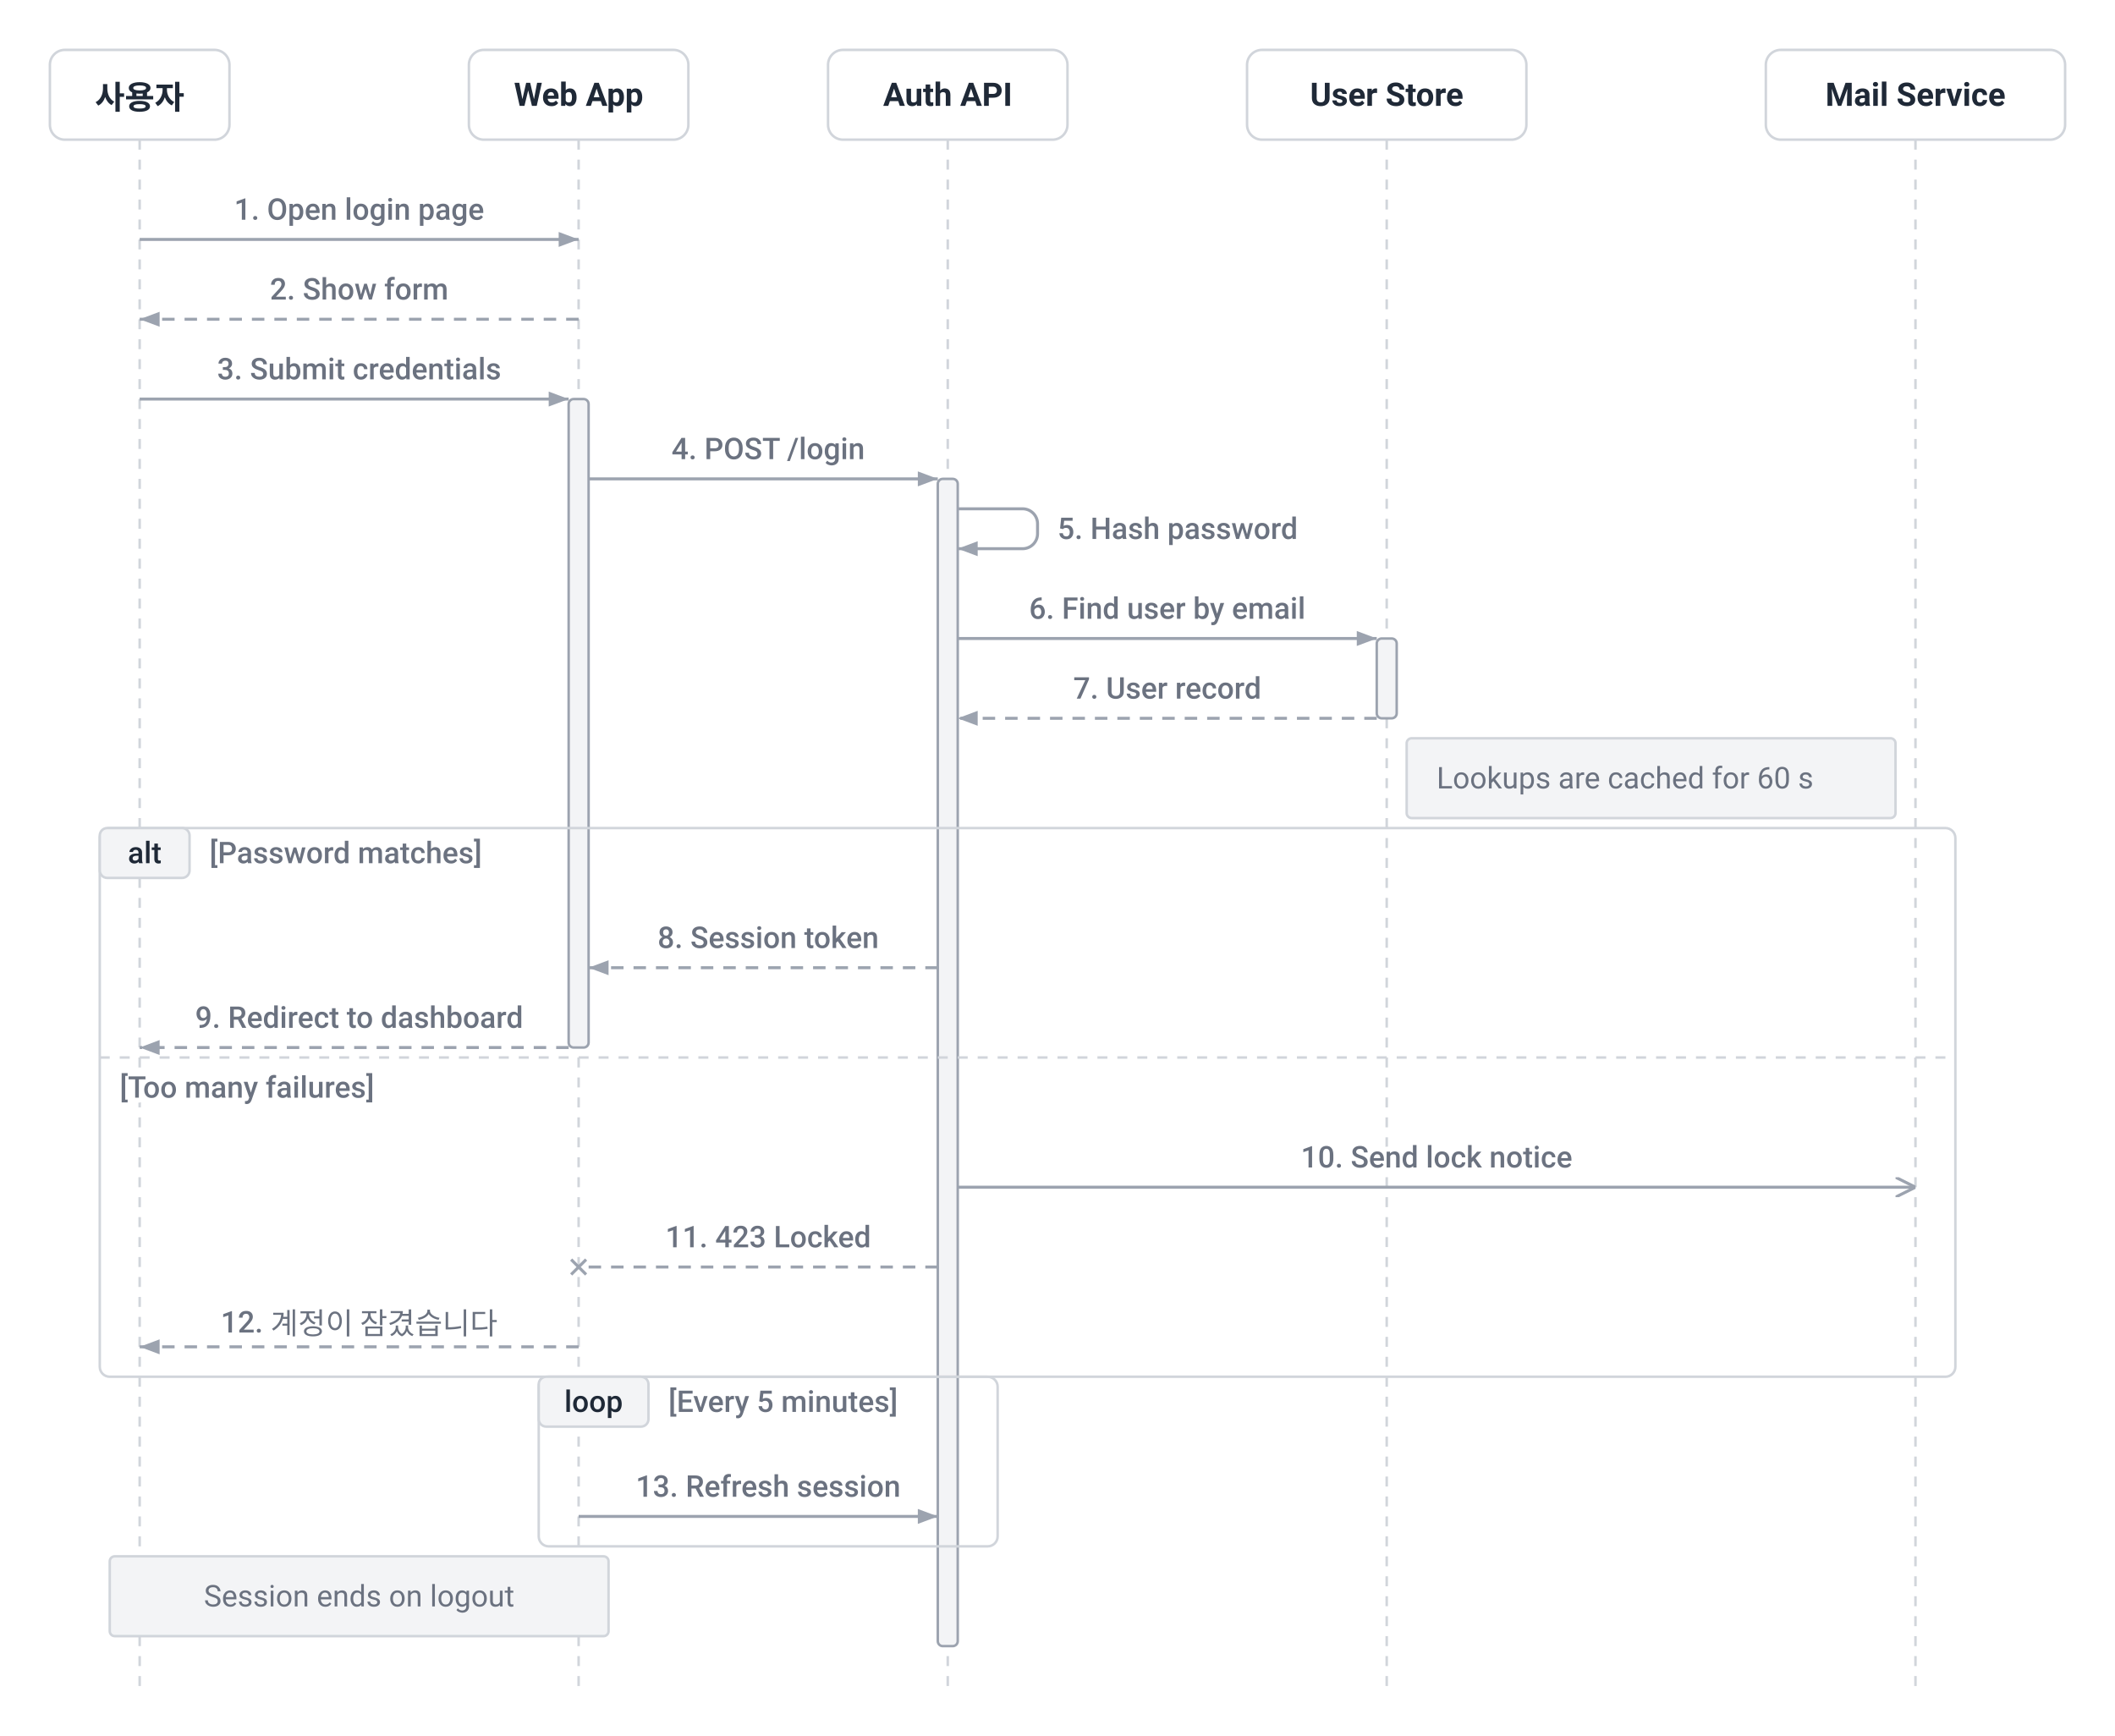
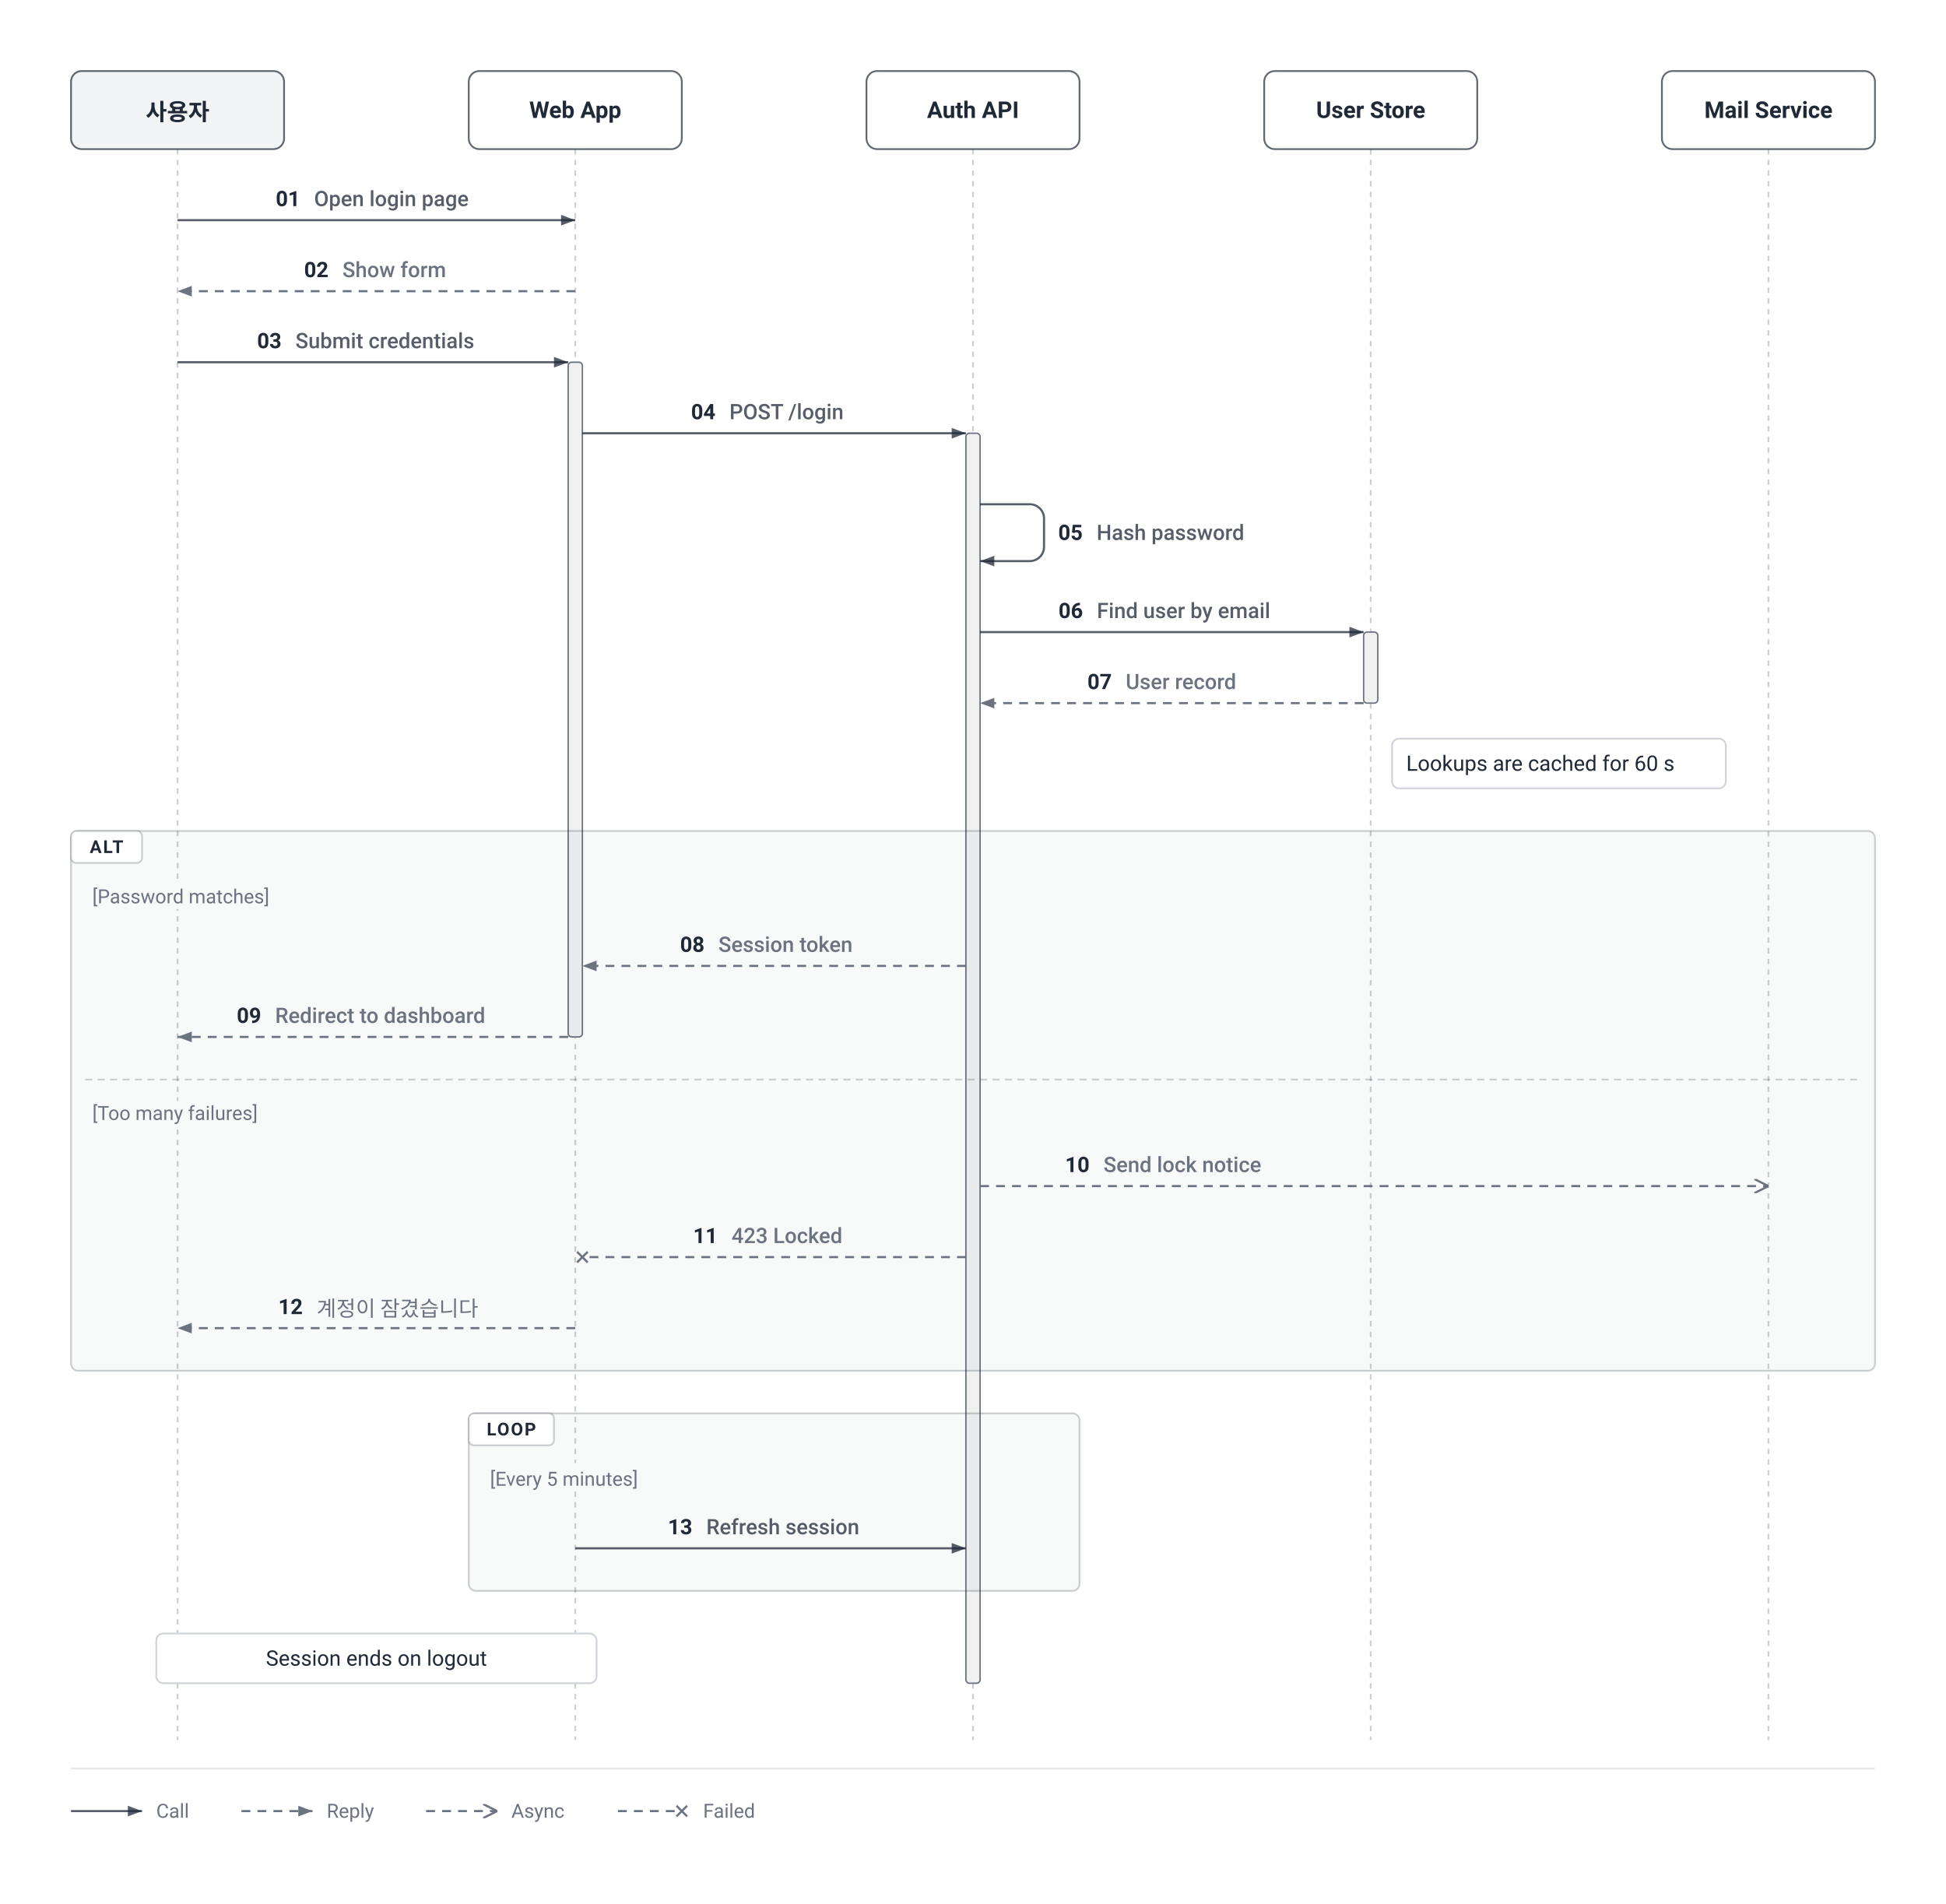
- <svg xmlns="http://www.w3.org/2000/svg" class="ursula" viewBox="0 0 848 696" width="848" height="696" role="img">
+ <svg xmlns="http://www.w3.org/2000/svg" class="ursula" viewBox="0 0 1096 1072" width="1096" height="1072" role="img">
  <style>.ursula{background:var(--ursula-bg,transparent);font-family:-apple-system, BlinkMacSystemFont, 'Segoe UI', Roboto, 'Helvetica Neue', 'Apple SD Gothic Neo', 'Noto Sans KR', 'Malgun Gothic', sans-serif;font-size:12px}
- .ursula-box{fill:var(--ursula-surface,#ffffff);stroke:var(--ursula-border,#d1d5db);stroke-width:1}
- .ursula-box--note{fill:var(--ursula-lane,#f3f4f6)}
- .ursula-box--bar{fill:var(--ursula-lane,#f3f4f6);stroke:var(--ursula-line,#9ca3af)}
- .ursula-box--frame{fill:none}
- .ursula-tab{fill:var(--ursula-lane,#f3f4f6);stroke:var(--ursula-border,#d1d5db);stroke-width:1}
- .ursula-line{fill:none;stroke:var(--ursula-line,#9ca3af);stroke-width:1.2}
- .ursula-line--weak{stroke:var(--ursula-border,#d1d5db);stroke-width:1}
+ .ursula-box{stroke-width:1}
+ .ursula-box--box{fill:var(--ursula-surface,#ffffff);stroke:var(--ursula-fg,#1f2937);stroke-opacity:.7}
+ .ursula-box--actor{fill:var(--ursula-lane,#f3f4f6);stroke:var(--ursula-fg,#1f2937);stroke-opacity:.7}
+ .ursula-box--note{fill:var(--ursula-surface,#ffffff);stroke:var(--ursula-border,#d1d5db)}
+ .ursula-box--barback{fill:var(--ursula-surface,#ffffff);stroke:none}
+ .ursula-box--bar{fill:var(--ursula-fg,#1f2937);fill-opacity:.07;stroke:var(--ursula-muted,#6b7280);stroke-width:.8}
+ .ursula-box--frame{fill:var(--ursula-fg,#1f2937);fill-opacity:.03;stroke:var(--ursula-fg,#1f2937);stroke-opacity:.22}
+ .ursula-box--label{fill:var(--ursula-surface,#ffffff);stroke:none}
+ .ursula-tab{fill:var(--ursula-surface,#ffffff);stroke:var(--ursula-fg,#1f2937);stroke-opacity:.22;stroke-width:1}
+ .ursula-tab-text{fill:var(--ursula-fg,#1f2937);font-size:10px;font-weight:600;letter-spacing:.08em}
+ .ursula-line{fill:none;stroke-width:1.2}
+ .ursula-line--fg{stroke:var(--ursula-fg,#1f2937)}
+ .ursula-line--soft{stroke:var(--ursula-fg,#1f2937);stroke-opacity:.75}
+ .ursula-line--muted{stroke:var(--ursula-muted,#6b7280)}
.ursula-line--dash{stroke-dasharray:5 4}
- .ursula-line--weak.ursula-line--dash{stroke-dasharray:4 4}
- .ursula-arrow{fill:var(--ursula-line,#9ca3af)}
- .ursula-arrow-open{fill:none;stroke:var(--ursula-line,#9ca3af);stroke-width:1.2}
+ .ursula-line--life{stroke:var(--ursula-fg,#1f2937);stroke-opacity:.22;stroke-width:1;stroke-dasharray:3 3}
+ .ursula-line--divider{stroke:var(--ursula-fg,#1f2937);stroke-opacity:.2;stroke-width:1;stroke-dasharray:4 3}
+ .ursula-line--rule{stroke:var(--ursula-hair,#e5e7eb);stroke-width:1}
+ .ursula-arrow{fill:var(--ursula-muted,#6b7280)}
+ .ursula-arrow--soft{fill:var(--ursula-fg,#1f2937);fill-opacity:.75}
+ .ursula-arrow-open{fill:none;stroke:var(--ursula-muted,#6b7280);stroke-width:1.2}
.ursula-text{fill:var(--ursula-fg,#1f2937);font-size:12px;font-weight:400}
+ .ursula-text--soft{fill:var(--ursula-fg,#1f2937);fill-opacity:.75}
.ursula-text--muted{fill:var(--ursula-muted,#6b7280)}
.ursula-text--title{font-size:13px;font-weight:600}
.ursula-text--label{font-weight:500}
- .ursula-text--halo{stroke:var(--ursula-surface,#ffffff);stroke-width:4;stroke-linejoin:round;paint-order:stroke}
+ .ursula-text--num{font-weight:700}
+ .ursula-text--caption{font-size:11px;font-weight:400}
@media (prefers-color-scheme: dark){
.ursula{background:var(--ursula-bg,transparent);font-family:-apple-system, BlinkMacSystemFont, 'Segoe UI', Roboto, 'Helvetica Neue', 'Apple SD Gothic Neo', 'Noto Sans KR', 'Malgun Gothic', sans-serif;font-size:12px}
- .ursula-box{fill:var(--ursula-surface,#1f2937);stroke:var(--ursula-border,#4b5563);stroke-width:1}
- .ursula-box--note{fill:var(--ursula-lane,#161b22)}
- .ursula-box--bar{fill:var(--ursula-lane,#161b22);stroke:var(--ursula-line,#6b7280)}
- .ursula-box--frame{fill:none}
- .ursula-tab{fill:var(--ursula-lane,#161b22);stroke:var(--ursula-border,#4b5563);stroke-width:1}
- .ursula-line{fill:none;stroke:var(--ursula-line,#6b7280);stroke-width:1.2}
- .ursula-line--weak{stroke:var(--ursula-border,#4b5563);stroke-width:1}
+ .ursula-box{stroke-width:1}
+ .ursula-box--box{fill:var(--ursula-surface,#1f2937);stroke:var(--ursula-fg,#e5e7eb);stroke-opacity:.7}
+ .ursula-box--actor{fill:var(--ursula-lane,#161b22);stroke:var(--ursula-fg,#e5e7eb);stroke-opacity:.7}
+ .ursula-box--note{fill:var(--ursula-surface,#1f2937);stroke:var(--ursula-border,#4b5563)}
+ .ursula-box--barback{fill:var(--ursula-surface,#1f2937);stroke:none}
+ .ursula-box--bar{fill:var(--ursula-fg,#e5e7eb);fill-opacity:.07;stroke:var(--ursula-muted,#9ca3af);stroke-width:.8}
+ .ursula-box--frame{fill:var(--ursula-fg,#e5e7eb);fill-opacity:.03;stroke:var(--ursula-fg,#e5e7eb);stroke-opacity:.22}
+ .ursula-box--label{fill:var(--ursula-surface,#1f2937);stroke:none}
+ .ursula-tab{fill:var(--ursula-surface,#1f2937);stroke:var(--ursula-fg,#e5e7eb);stroke-opacity:.22;stroke-width:1}
+ .ursula-tab-text{fill:var(--ursula-fg,#e5e7eb);font-size:10px;font-weight:600;letter-spacing:.08em}
+ .ursula-line{fill:none;stroke-width:1.2}
+ .ursula-line--fg{stroke:var(--ursula-fg,#e5e7eb)}
+ .ursula-line--soft{stroke:var(--ursula-fg,#e5e7eb);stroke-opacity:.75}
+ .ursula-line--muted{stroke:var(--ursula-muted,#9ca3af)}
.ursula-line--dash{stroke-dasharray:5 4}
- .ursula-line--weak.ursula-line--dash{stroke-dasharray:4 4}
- .ursula-arrow{fill:var(--ursula-line,#6b7280)}
- .ursula-arrow-open{fill:none;stroke:var(--ursula-line,#6b7280);stroke-width:1.2}
+ .ursula-line--life{stroke:var(--ursula-fg,#e5e7eb);stroke-opacity:.22;stroke-width:1;stroke-dasharray:3 3}
+ .ursula-line--divider{stroke:var(--ursula-fg,#e5e7eb);stroke-opacity:.2;stroke-width:1;stroke-dasharray:4 3}
+ .ursula-line--rule{stroke:var(--ursula-hair,#2d333b);stroke-width:1}
+ .ursula-arrow{fill:var(--ursula-muted,#9ca3af)}
+ .ursula-arrow--soft{fill:var(--ursula-fg,#e5e7eb);fill-opacity:.75}
+ .ursula-arrow-open{fill:none;stroke:var(--ursula-muted,#9ca3af);stroke-width:1.2}
.ursula-text{fill:var(--ursula-fg,#e5e7eb);font-size:12px;font-weight:400}
+ .ursula-text--soft{fill:var(--ursula-fg,#e5e7eb);fill-opacity:.75}
.ursula-text--muted{fill:var(--ursula-muted,#9ca3af)}
.ursula-text--title{font-size:13px;font-weight:600}
.ursula-text--label{font-weight:500}
- .ursula-text--halo{stroke:var(--ursula-surface,#1f2937);stroke-width:4;stroke-linejoin:round;paint-order:stroke}
+ .ursula-text--num{font-weight:700}
+ .ursula-text--caption{font-size:11px;font-weight:400}
}</style>
  <defs>
-     <marker id="ursula-arrow" viewBox="0 0 8 6" refX="8" refY="3" markerWidth="8" markerHeight="6" markerUnits="userSpaceOnUse" orient="auto">
+     <marker id="ursula-arrow-filled-soft" viewBox="0 0 8 6" refX="8" refY="3" markerWidth="8" markerHeight="6" markerUnits="userSpaceOnUse" orient="auto">
+       <path class="ursula-arrow ursula-arrow--soft" d="M0 0L8 3L0 6z" />
+     </marker>
+     <marker id="ursula-arrow-filled-muted" viewBox="0 0 8 6" refX="8" refY="3" markerWidth="8" markerHeight="6" markerUnits="userSpaceOnUse" orient="auto">
      <path class="ursula-arrow" d="M0 0L8 3L0 6z" />
    </marker>
    <marker id="ursula-arrow-open" viewBox="0 0 8 8" refX="8" refY="4" markerWidth="8" markerHeight="8" markerUnits="userSpaceOnUse" orient="auto">
      <path class="ursula-arrow-open" d="M0 0L8 4L0 8" />
    </marker>
    <marker id="ursula-arrow-cross" viewBox="0 0 8 8" refX="4" refY="4" markerWidth="8" markerHeight="8" markerUnits="userSpaceOnUse" orient="auto">
      <path class="ursula-arrow-open" d="M1 1L7 7M7 1L1 7" />
    </marker>
  </defs>
-   <path class="ursula-line ursula-line--weak ursula-line--dash" d="M56 56 L56 676" data-participant="User" />
-   <path class="ursula-line ursula-line--weak ursula-line--dash" d="M232 56 L232 676" data-participant="Web" />
-   <path class="ursula-line ursula-line--weak ursula-line--dash" d="M380 56 L380 676" data-participant="API" />
-   <path class="ursula-line ursula-line--weak ursula-line--dash" d="M556 56 L556 676" data-participant="DB" />
-   <path class="ursula-line ursula-line--weak ursula-line--dash" d="M768 56 L768 676" data-participant="Mail" />
-   <rect class="ursula-box ursula-box--bar" x="552" y="256" width="8" height="32" rx="2" />
-   <rect class="ursula-box ursula-box--bar" x="228" y="160" width="8" height="260" rx="2" />
-   <rect class="ursula-box ursula-box--bar" x="376" y="192" width="8" height="468" rx="2" />
-   <rect class="ursula-box ursula-box--frame" x="40" y="332" width="744" height="220" rx="4" data-block="alt" />
-   <rect class="ursula-tab" x="40" y="332" width="36" height="20" rx="3" />
-   <text class="ursula-text ursula-text--label" x="58" y="342" text-anchor="middle" dominant-baseline="central">alt</text>
-   <rect class="ursula-box ursula-box--frame" x="216" y="552" width="184" height="68" rx="4" data-block="loop" />
-   <rect class="ursula-tab" x="216" y="552" width="44" height="20" rx="3" />
-   <text class="ursula-text ursula-text--label" x="238" y="562" text-anchor="middle" dominant-baseline="central">loop</text>
-   <path class="ursula-line" d="M56 96 L232 96" marker-end="url(#ursula-arrow)" data-message="0" data-from="User" data-to="Web" />
-   <path class="ursula-line ursula-line--dash" d="M232 128 L56 128" marker-end="url(#ursula-arrow)" data-message="1" data-from="Web" data-to="User" />
-   <path class="ursula-line" d="M56 160 L228 160" marker-end="url(#ursula-arrow)" data-message="2" data-from="User" data-to="Web" />
-   <path class="ursula-line" d="M236 192 L376 192" marker-end="url(#ursula-arrow)" data-message="3" data-from="Web" data-to="API" />
-   <path class="ursula-line" d="M384 204 L410 204 A6 6 0 0 1 416 210 L416 214 A6 6 0 0 1 410 220 L384 220" marker-end="url(#ursula-arrow)" data-message="4" data-from="API" data-to="API" />
-   <path class="ursula-line" d="M384 256 L552 256" marker-end="url(#ursula-arrow)" data-message="5" data-from="API" data-to="DB" />
-   <path class="ursula-line ursula-line--dash" d="M552 288 L384 288" marker-end="url(#ursula-arrow)" data-message="6" data-from="DB" data-to="API" />
-   <path class="ursula-line ursula-line--dash" d="M376 388 L236 388" marker-end="url(#ursula-arrow)" data-message="7" data-from="API" data-to="Web" />
-   <path class="ursula-line ursula-line--dash" d="M228 420 L56 420" marker-end="url(#ursula-arrow)" data-message="8" data-from="Web" data-to="User" />
-   <path class="ursula-line" d="M384 476 L768 476" marker-end="url(#ursula-arrow-open)" data-message="9" data-from="API" data-to="Mail" />
-   <path class="ursula-line ursula-line--dash" d="M376 508 L232 508" marker-end="url(#ursula-arrow-cross)" data-message="10" data-from="API" data-to="Web" />
-   <path class="ursula-line ursula-line--dash" d="M232 540 L56 540" marker-end="url(#ursula-arrow)" data-message="11" data-from="Web" data-to="User" />
-   <path class="ursula-line ursula-line--weak ursula-line--dash" d="M40 424 L784 424" />
-   <path class="ursula-line" d="M232 608 L376 608" marker-end="url(#ursula-arrow)" data-message="12" data-from="Web" data-to="API" />
-   <rect class="ursula-box ursula-box--box" x="20" y="20" width="72" height="36" rx="6" data-participant="User" />
-   <rect class="ursula-box ursula-box--box" x="188" y="20" width="88" height="36" rx="6" data-participant="Web" />
-   <rect class="ursula-box ursula-box--box" x="332" y="20" width="96" height="36" rx="6" data-participant="API" />
-   <rect class="ursula-box ursula-box--box" x="500" y="20" width="112" height="36" rx="6" data-participant="DB" />
-   <rect class="ursula-box ursula-box--box" x="708" y="20" width="120" height="36" rx="6" data-participant="Mail" />
-   <rect class="ursula-box ursula-box--note" x="564" y="296" width="196" height="32" rx="2" data-note="0" />
-   <rect class="ursula-box ursula-box--note" x="44" y="624" width="200" height="32" rx="2" data-note="1" />
-   <text class="ursula-text ursula-text--title" x="56" y="38" text-anchor="middle" dominant-baseline="central">사용자</text>
-   <text class="ursula-text ursula-text--title" x="232" y="38" text-anchor="middle" dominant-baseline="central">Web App</text>
-   <text class="ursula-text ursula-text--title" x="380" y="38" text-anchor="middle" dominant-baseline="central">Auth API</text>
-   <text class="ursula-text ursula-text--title" x="556" y="38" text-anchor="middle" dominant-baseline="central">User Store</text>
-   <text class="ursula-text ursula-text--title" x="768" y="38" text-anchor="middle" dominant-baseline="central">Mail Service</text>
-   <text class="ursula-text ursula-text--muted ursula-text--label ursula-text--halo" x="144" y="84" text-anchor="middle" dominant-baseline="central" data-message="0">1. Open login page</text>
-   <text class="ursula-text ursula-text--muted ursula-text--label ursula-text--halo" x="144" y="116" text-anchor="middle" dominant-baseline="central" data-message="1">2. Show form</text>
-   <text class="ursula-text ursula-text--muted ursula-text--label ursula-text--halo" x="144" y="148" text-anchor="middle" dominant-baseline="central" data-message="2">3. Submit credentials</text>
-   <text class="ursula-text ursula-text--muted ursula-text--label ursula-text--halo" x="308" y="180" text-anchor="middle" dominant-baseline="central" data-message="3">4. POST /login</text>
-   <text class="ursula-text ursula-text--muted ursula-text--label ursula-text--halo" x="424" y="212" text-anchor="start" dominant-baseline="central" data-message="4">5. Hash password</text>
-   <text class="ursula-text ursula-text--muted ursula-text--label ursula-text--halo" x="468" y="244" text-anchor="middle" dominant-baseline="central" data-message="5">6. Find user by email</text>
-   <text class="ursula-text ursula-text--muted ursula-text--label ursula-text--halo" x="468" y="276" text-anchor="middle" dominant-baseline="central" data-message="6">7. User record</text>
-   <text class="ursula-text ursula-text--muted" x="576" y="312" text-anchor="start" dominant-baseline="central">Lookups are cached for 60 s</text>
-   <text class="ursula-text ursula-text--muted ursula-text--label ursula-text--halo" x="308" y="376" text-anchor="middle" dominant-baseline="central" data-message="7">8. Session token</text>
-   <text class="ursula-text ursula-text--muted ursula-text--label ursula-text--halo" x="144" y="408" text-anchor="middle" dominant-baseline="central" data-message="8">9. Redirect to dashboard</text>
-   <text class="ursula-text ursula-text--muted ursula-text--label ursula-text--halo" x="576" y="464" text-anchor="middle" dominant-baseline="central" data-message="9">10. Send lock notice</text>
-   <text class="ursula-text ursula-text--muted ursula-text--label ursula-text--halo" x="308" y="496" text-anchor="middle" dominant-baseline="central" data-message="10">11. 423 Locked</text>
-   <text class="ursula-text ursula-text--muted ursula-text--label ursula-text--halo" x="144" y="528" text-anchor="middle" dominant-baseline="central" data-message="11">12. 계정이 잠겼습니다</text>
-   <text class="ursula-text ursula-text--muted ursula-text--label ursula-text--halo" x="84" y="342" text-anchor="start" dominant-baseline="central">[Password matches]</text>
-   <text class="ursula-text ursula-text--muted ursula-text--label ursula-text--halo" x="48" y="436" text-anchor="start" dominant-baseline="central">[Too many failures]</text>
-   <text class="ursula-text ursula-text--muted ursula-text--label ursula-text--halo" x="308" y="596" text-anchor="middle" dominant-baseline="central" data-message="12">13. Refresh session</text>
-   <text class="ursula-text ursula-text--muted ursula-text--label ursula-text--halo" x="268" y="562" text-anchor="start" dominant-baseline="central">[Every 5 minutes]</text>
-   <text class="ursula-text ursula-text--muted" x="144" y="640" text-anchor="middle" dominant-baseline="central">Session ends on logout</text>
+   <path class="ursula-line ursula-line--life" d="M100 84 L100 980" data-participant="User" />
+   <path class="ursula-line ursula-line--life" d="M324 84 L324 980" data-participant="Web" />
+   <path class="ursula-line ursula-line--life" d="M548 84 L548 980" data-participant="API" />
+   <path class="ursula-line ursula-line--life" d="M772 84 L772 980" data-participant="DB" />
+   <path class="ursula-line ursula-line--life" d="M996 84 L996 980" data-participant="Mail" />
+   <rect class="ursula-box ursula-box--barback" x="768" y="356" width="8" height="40" rx="2" />
+   <rect class="ursula-box ursula-box--bar" x="768" y="356" width="8" height="40" rx="2" />
+   <rect class="ursula-box ursula-box--barback" x="320" y="204" width="8" height="380" rx="2" />
+   <rect class="ursula-box ursula-box--bar" x="320" y="204" width="8" height="380" rx="2" />
+   <rect class="ursula-box ursula-box--barback" x="544" y="244" width="8" height="704" rx="2" />
+   <rect class="ursula-box ursula-box--bar" x="544" y="244" width="8" height="704" rx="2" />
+   <rect class="ursula-box ursula-box--label" x="148" y="104" width="128" height="16" rx="2" />
+   <rect class="ursula-box ursula-box--label" x="164" y="144" width="96" height="16" rx="2" />
+   <rect class="ursula-box ursula-box--label" x="140" y="184" width="144" height="16" rx="2" />
+   <rect class="ursula-box ursula-box--label" x="384" y="224" width="104" height="16" rx="2" />
+   <rect class="ursula-box ursula-box--label" x="592" y="292" width="120" height="16" rx="2" />
+   <rect class="ursula-box ursula-box--label" x="592" y="336" width="136" height="16" rx="2" />
+   <rect class="ursula-box ursula-box--label" x="608" y="376" width="104" height="16" rx="2" />
+   <rect class="ursula-box ursula-box--label" x="376" y="524" width="120" height="16" rx="2" />
+   <rect class="ursula-box ursula-box--label" x="128" y="564" width="168" height="16" rx="2" />
+   <rect class="ursula-box ursula-box--label" x="592" y="648" width="136" height="16" rx="2" />
+   <rect class="ursula-box ursula-box--label" x="384" y="688" width="104" height="16" rx="2" />
+   <rect class="ursula-box ursula-box--label" x="152" y="728" width="120" height="16" rx="2" />
+   <rect class="ursula-box ursula-box--label" x="48" y="496" width="120" height="16" rx="2" />
+   <rect class="ursula-box ursula-box--label" x="48" y="620" width="120" height="16" rx="2" />
+   <rect class="ursula-box ursula-box--label" x="372" y="852" width="128" height="16" rx="2" />
+   <rect class="ursula-box ursula-box--label" x="272" y="824" width="108" height="16" rx="2" />
+   <rect class="ursula-box ursula-box--frame" x="264" y="796" width="344" height="100" rx="4" data-block="loop" data-frame="1" />
+   <rect class="ursula-tab" x="264" y="796" width="48" height="18" rx="3" />
+   <text class="ursula-tab-text" x="288" y="805" text-anchor="middle" dominant-baseline="central">LOOP</text>
+   <rect class="ursula-box ursula-box--frame" x="40" y="468" width="1016" height="304" rx="4" data-block="alt" data-frame="0" />
+   <rect class="ursula-tab" x="40" y="468" width="40" height="18" rx="3" />
+   <text class="ursula-tab-text" x="60" y="477" text-anchor="middle" dominant-baseline="central">ALT</text>
+   <path class="ursula-line ursula-line--soft" d="M100 124 L324 124" marker-end="url(#ursula-arrow-filled-soft)" data-message="0" data-from="User" data-to="Web" data-kind="call" />
+   <path class="ursula-line ursula-line--muted ursula-line--dash" d="M324 164 L100 164" marker-end="url(#ursula-arrow-filled-muted)" data-message="1" data-from="Web" data-to="User" data-kind="reply" />
+   <path class="ursula-line ursula-line--soft" d="M100 204 L320 204" marker-end="url(#ursula-arrow-filled-soft)" data-message="2" data-from="User" data-to="Web" data-kind="call" />
+   <path class="ursula-line ursula-line--soft" d="M328 244 L544 244" marker-end="url(#ursula-arrow-filled-soft)" data-message="3" data-from="Web" data-to="API" data-kind="call" />
+   <path class="ursula-line ursula-line--soft" d="M552 284 L580 284 A8 8 0 0 1 588 292 L588 308 A8 8 0 0 1 580 316 L552 316" marker-end="url(#ursula-arrow-filled-soft)" data-message="4" data-from="API" data-to="API" data-kind="call" />
+   <path class="ursula-line ursula-line--soft" d="M552 356 L768 356" marker-end="url(#ursula-arrow-filled-soft)" data-message="5" data-from="API" data-to="DB" data-kind="call" />
+   <path class="ursula-line ursula-line--muted ursula-line--dash" d="M768 396 L552 396" marker-end="url(#ursula-arrow-filled-muted)" data-message="6" data-from="DB" data-to="API" data-kind="reply" />
+   <path class="ursula-line ursula-line--muted ursula-line--dash" d="M544 544 L328 544" marker-end="url(#ursula-arrow-filled-muted)" data-message="7" data-from="API" data-to="Web" data-kind="reply" />
+   <path class="ursula-line ursula-line--muted ursula-line--dash" d="M320 584 L100 584" marker-end="url(#ursula-arrow-filled-muted)" data-message="8" data-from="Web" data-to="User" data-kind="reply" />
+   <path class="ursula-line ursula-line--muted ursula-line--dash" d="M552 668 L996 668" marker-end="url(#ursula-arrow-open)" data-message="9" data-from="API" data-to="Mail" data-kind="async" />
+   <path class="ursula-line ursula-line--muted ursula-line--dash" d="M544 708 L328 708" marker-end="url(#ursula-arrow-cross)" data-message="10" data-from="API" data-to="Web" data-kind="failed" />
+   <path class="ursula-line ursula-line--muted ursula-line--dash" d="M324 748 L100 748" marker-end="url(#ursula-arrow-filled-muted)" data-message="11" data-from="Web" data-to="User" data-kind="reply" />
+   <path class="ursula-line ursula-line--divider" d="M48 608 L1048 608" />
+   <path class="ursula-line ursula-line--soft" d="M324 872 L544 872" marker-end="url(#ursula-arrow-filled-soft)" data-message="12" data-from="Web" data-to="API" data-kind="call" />
+   <rect class="ursula-box ursula-box--actor" x="40" y="40" width="120" height="44" rx="6" data-participant="User" />
+   <rect class="ursula-box ursula-box--box" x="264" y="40" width="120" height="44" rx="6" data-participant="Web" />
+   <rect class="ursula-box ursula-box--box" x="488" y="40" width="120" height="44" rx="6" data-participant="API" />
+   <rect class="ursula-box ursula-box--box" x="712" y="40" width="120" height="44" rx="6" data-participant="DB" />
+   <rect class="ursula-box ursula-box--box" x="936" y="40" width="120" height="44" rx="6" data-participant="Mail" />
+   <rect class="ursula-box ursula-box--note" x="784" y="416" width="188" height="28" rx="4" data-note="0" />
+   <rect class="ursula-box ursula-box--note" x="88" y="920" width="248" height="28" rx="4" data-note="1" />
+   <text class="ursula-text ursula-text--title" x="100" y="62" text-anchor="middle" dominant-baseline="central">사용자</text>
+   <text class="ursula-text ursula-text--title" x="324" y="62" text-anchor="middle" dominant-baseline="central">Web App</text>
+   <text class="ursula-text ursula-text--title" x="548" y="62" text-anchor="middle" dominant-baseline="central">Auth API</text>
+   <text class="ursula-text ursula-text--title" x="772" y="62" text-anchor="middle" dominant-baseline="central">User Store</text>
+   <text class="ursula-text ursula-text--title" x="996" y="62" text-anchor="middle" dominant-baseline="central">Mail Service</text>
+   <text class="ursula-text ursula-text--num" x="155.3" y="112" text-anchor="start" dominant-baseline="central" data-message="0">01</text>
+   <text class="ursula-text ursula-text--soft ursula-text--label" x="176.9" y="112" text-anchor="start" dominant-baseline="central" data-message="0">Open login page</text>
+   <text class="ursula-text ursula-text--num" x="171.26" y="152" text-anchor="start" dominant-baseline="central" data-message="1">02</text>
+   <text class="ursula-text ursula-text--muted ursula-text--label" x="192.86" y="152" text-anchor="start" dominant-baseline="central" data-message="1">Show form</text>
+   <text class="ursula-text ursula-text--num" x="144.8" y="192" text-anchor="start" dominant-baseline="central" data-message="2">03</text>
+   <text class="ursula-text ursula-text--soft ursula-text--label" x="166.4" y="192" text-anchor="start" dominant-baseline="central" data-message="2">Submit credentials</text>
+   <text class="ursula-text ursula-text--num" x="389.2" y="232" text-anchor="start" dominant-baseline="central" data-message="3">04</text>
+   <text class="ursula-text ursula-text--soft ursula-text--label" x="410.8" y="232" text-anchor="start" dominant-baseline="central" data-message="3">POST /login</text>
+   <text class="ursula-text ursula-text--num" x="596" y="300" text-anchor="start" dominant-baseline="central" data-message="4">05</text>
+   <text class="ursula-text ursula-text--soft ursula-text--label" x="617.6" y="300" text-anchor="start" dominant-baseline="central" data-message="4">Hash password</text>
+   <text class="ursula-text ursula-text--num" x="596.16" y="344" text-anchor="start" dominant-baseline="central" data-message="5">06</text>
+   <text class="ursula-text ursula-text--soft ursula-text--label" x="617.76" y="344" text-anchor="start" dominant-baseline="central" data-message="5">Find user by email</text>
+   <text class="ursula-text ursula-text--num" x="612.42" y="384" text-anchor="start" dominant-baseline="central" data-message="6">07</text>
+   <text class="ursula-text ursula-text--muted ursula-text--label" x="634.02" y="384" text-anchor="start" dominant-baseline="central" data-message="6">User record</text>
+   <text class="ursula-text" x="792" y="430" text-anchor="start" dominant-baseline="central">Lookups are cached for 60 s</text>
+   <text class="ursula-text ursula-text--num" x="383.02" y="532" text-anchor="start" dominant-baseline="central" data-message="7">08</text>
+   <text class="ursula-text ursula-text--muted ursula-text--label" x="404.62" y="532" text-anchor="start" dominant-baseline="central" data-message="7">Session token</text>
+   <text class="ursula-text ursula-text--num" x="133.34" y="572" text-anchor="start" dominant-baseline="central" data-message="8">09</text>
+   <text class="ursula-text ursula-text--muted ursula-text--label" x="154.94" y="572" text-anchor="start" dominant-baseline="central" data-message="8">Redirect to dashboard</text>
+   <text class="ursula-text ursula-text--num" x="599.88" y="656" text-anchor="start" dominant-baseline="central" data-message="9">10</text>
+   <text class="ursula-text ursula-text--muted ursula-text--label" x="621.48" y="656" text-anchor="start" dominant-baseline="central" data-message="9">Send lock notice</text>
+   <text class="ursula-text ursula-text--num" x="390.4" y="696" text-anchor="start" dominant-baseline="central" data-message="10">11</text>
+   <text class="ursula-text ursula-text--muted ursula-text--label" x="412" y="696" text-anchor="start" dominant-baseline="central" data-message="10">423 Locked</text>
+   <text class="ursula-text ursula-text--num" x="156.74" y="736" text-anchor="start" dominant-baseline="central" data-message="11">12</text>
+   <text class="ursula-text ursula-text--muted ursula-text--label" x="178.34" y="736" text-anchor="start" dominant-baseline="central" data-message="11">계정이 잠겼습니다</text>
+   <text class="ursula-text ursula-text--muted ursula-text--caption" x="52" y="505" text-anchor="start" dominant-baseline="central">[Password matches]</text>
+   <text class="ursula-text ursula-text--muted ursula-text--caption" x="52" y="627" text-anchor="start" dominant-baseline="central">[Too many failures]</text>
+   <text class="ursula-text ursula-text--num" x="376.18" y="860" text-anchor="start" dominant-baseline="central" data-message="12">13</text>
+   <text class="ursula-text ursula-text--soft ursula-text--label" x="397.78" y="860" text-anchor="start" dominant-baseline="central" data-message="12">Refresh session</text>
+   <text class="ursula-text ursula-text--muted ursula-text--caption" x="276" y="833" text-anchor="start" dominant-baseline="central">[Every 5 minutes]</text>
+   <text class="ursula-text" x="212" y="934" text-anchor="middle" dominant-baseline="central">Session ends on logout</text>
+   <path class="ursula-line ursula-line--rule" d="M40 996 L1056 996" />
+   <path class="ursula-line ursula-line--soft" d="M40 1020 L80 1020" marker-end="url(#ursula-arrow-filled-soft)" />
+   <text class="ursula-text ursula-text--muted ursula-text--caption" x="88" y="1020" text-anchor="start" dominant-baseline="central">Call</text>
+   <path class="ursula-line ursula-line--muted ursula-line--dash" d="M136 1020 L176 1020" marker-end="url(#ursula-arrow-filled-muted)" />
+   <text class="ursula-text ursula-text--muted ursula-text--caption" x="184" y="1020" text-anchor="start" dominant-baseline="central">Reply</text>
+   <path class="ursula-line ursula-line--muted ursula-line--dash" d="M240 1020 L280 1020" marker-end="url(#ursula-arrow-open)" />
+   <text class="ursula-text ursula-text--muted ursula-text--caption" x="288" y="1020" text-anchor="start" dominant-baseline="central">Async</text>
+   <path class="ursula-line ursula-line--muted ursula-line--dash" d="M348 1020 L384 1020" marker-end="url(#ursula-arrow-cross)" />
+   <text class="ursula-text ursula-text--muted ursula-text--caption" x="396" y="1020" text-anchor="start" dominant-baseline="central">Failed</text>
</svg>
